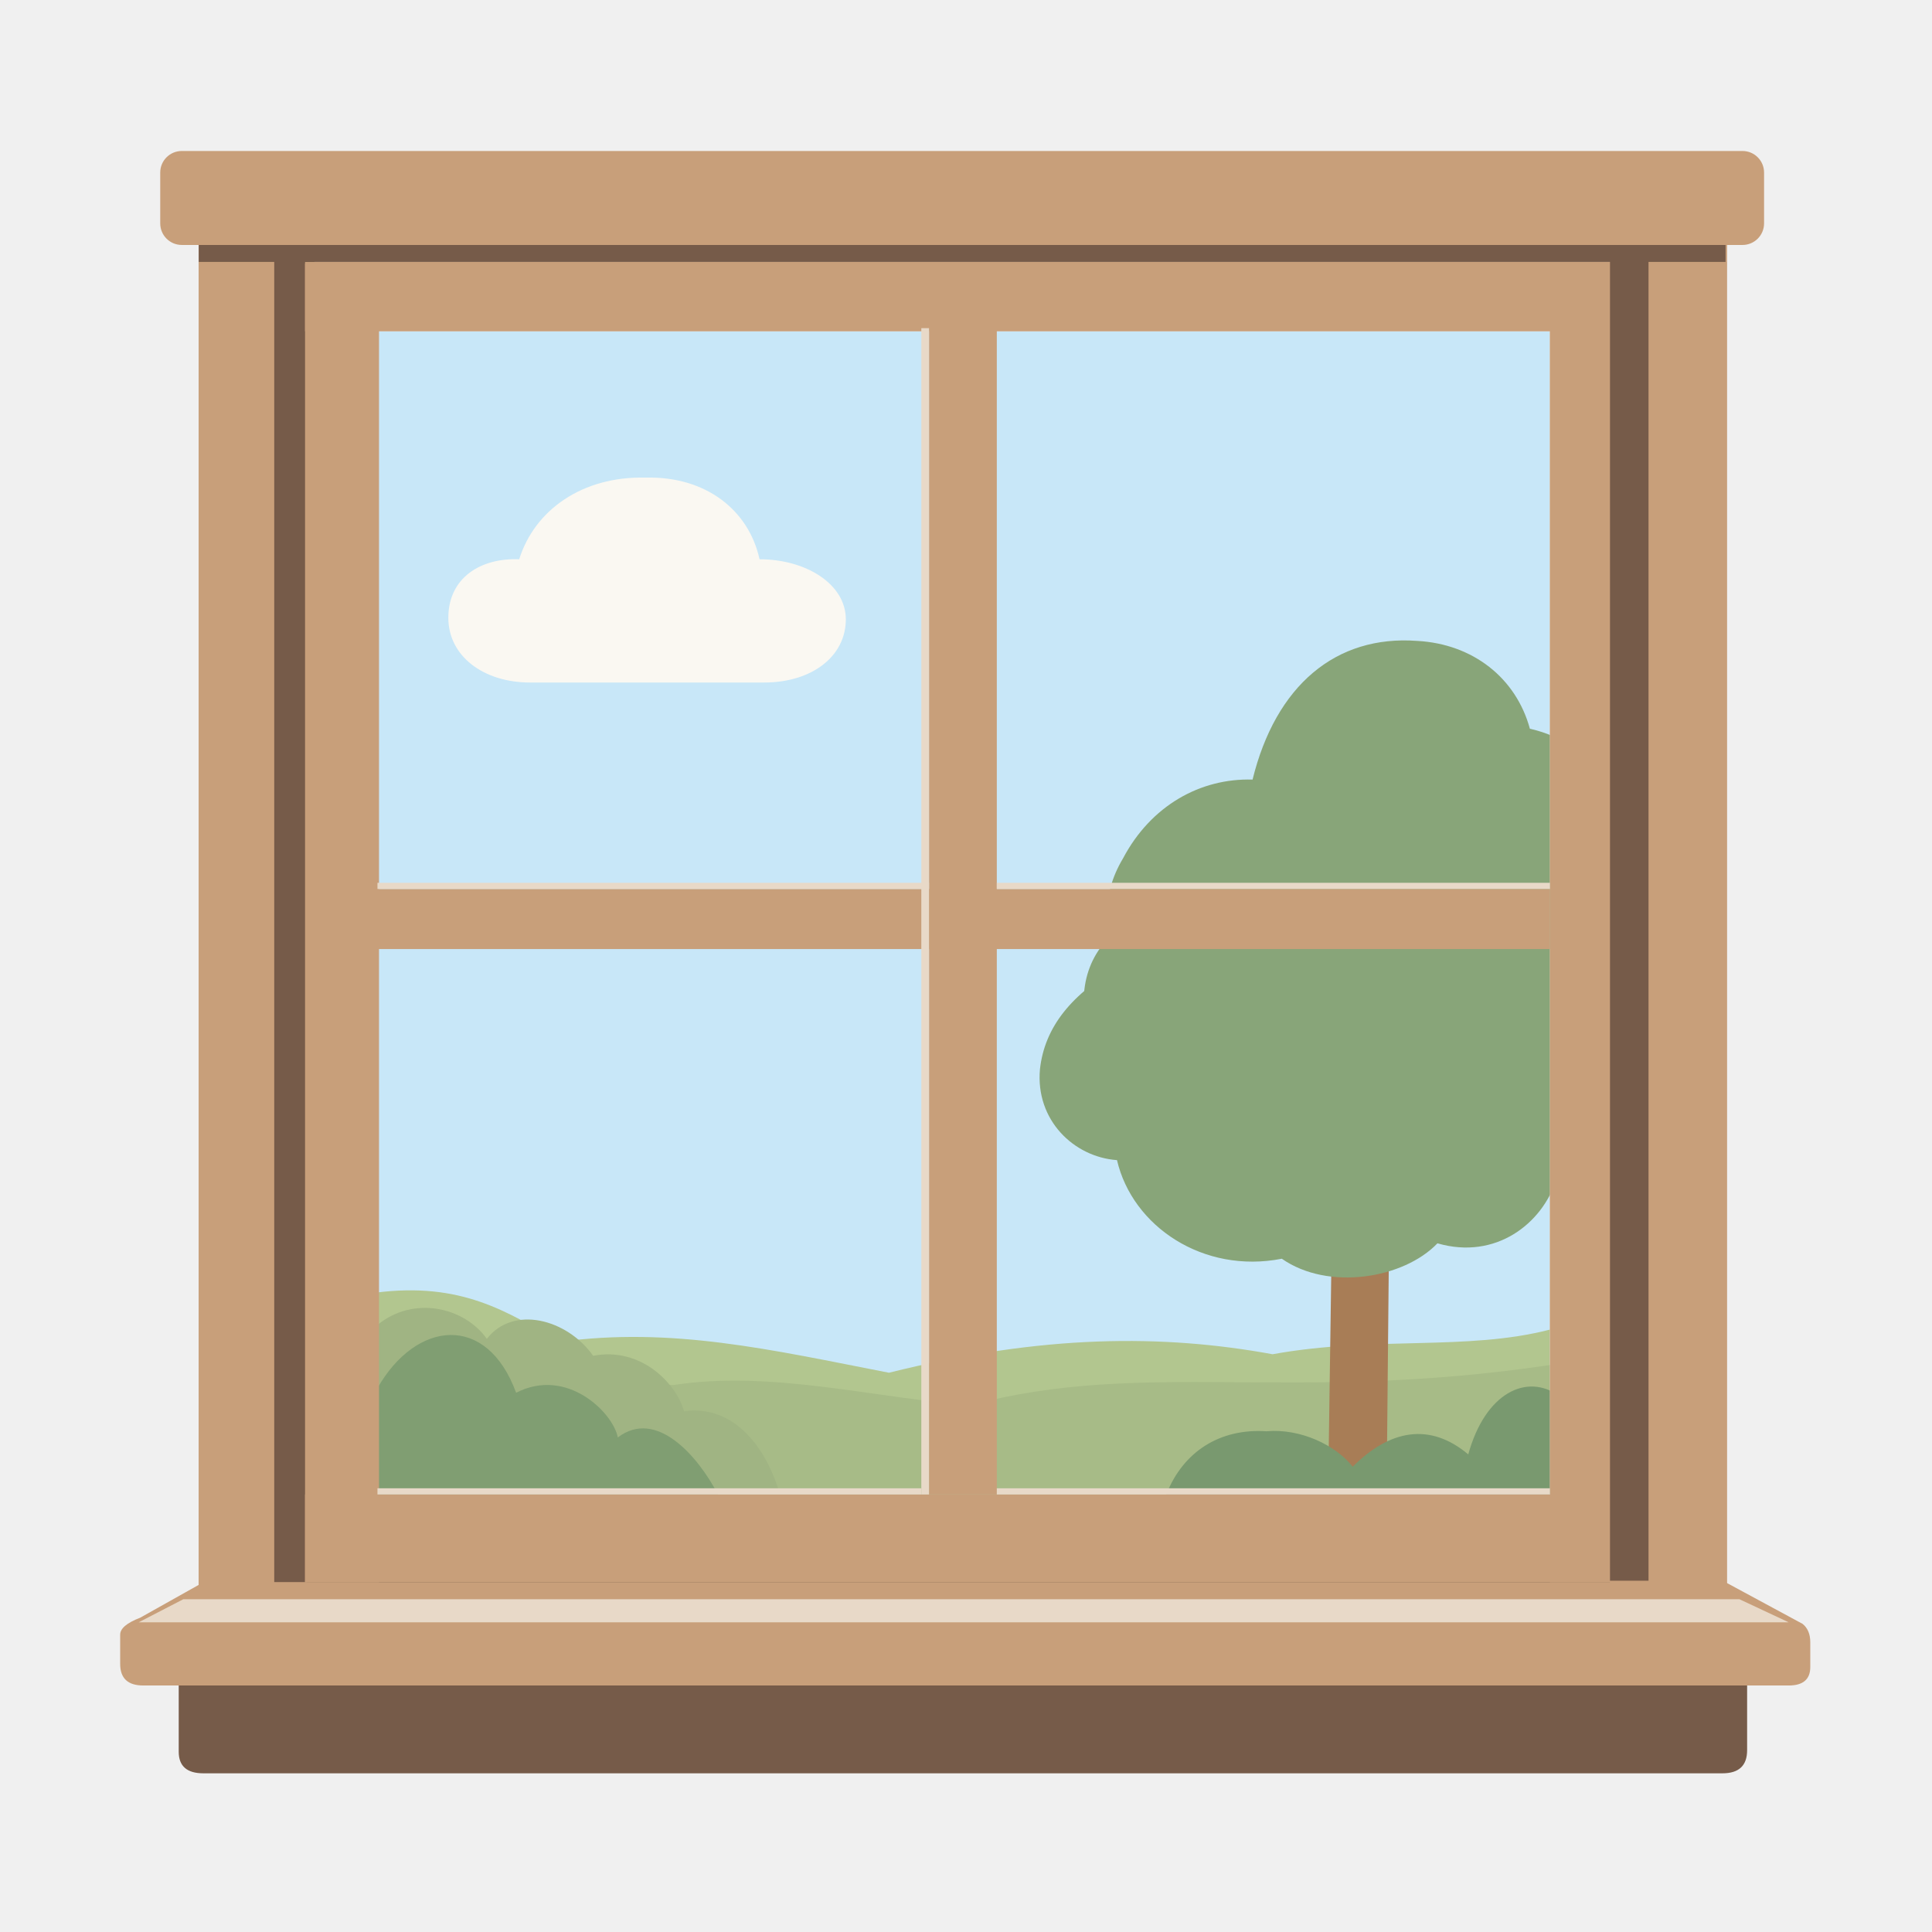
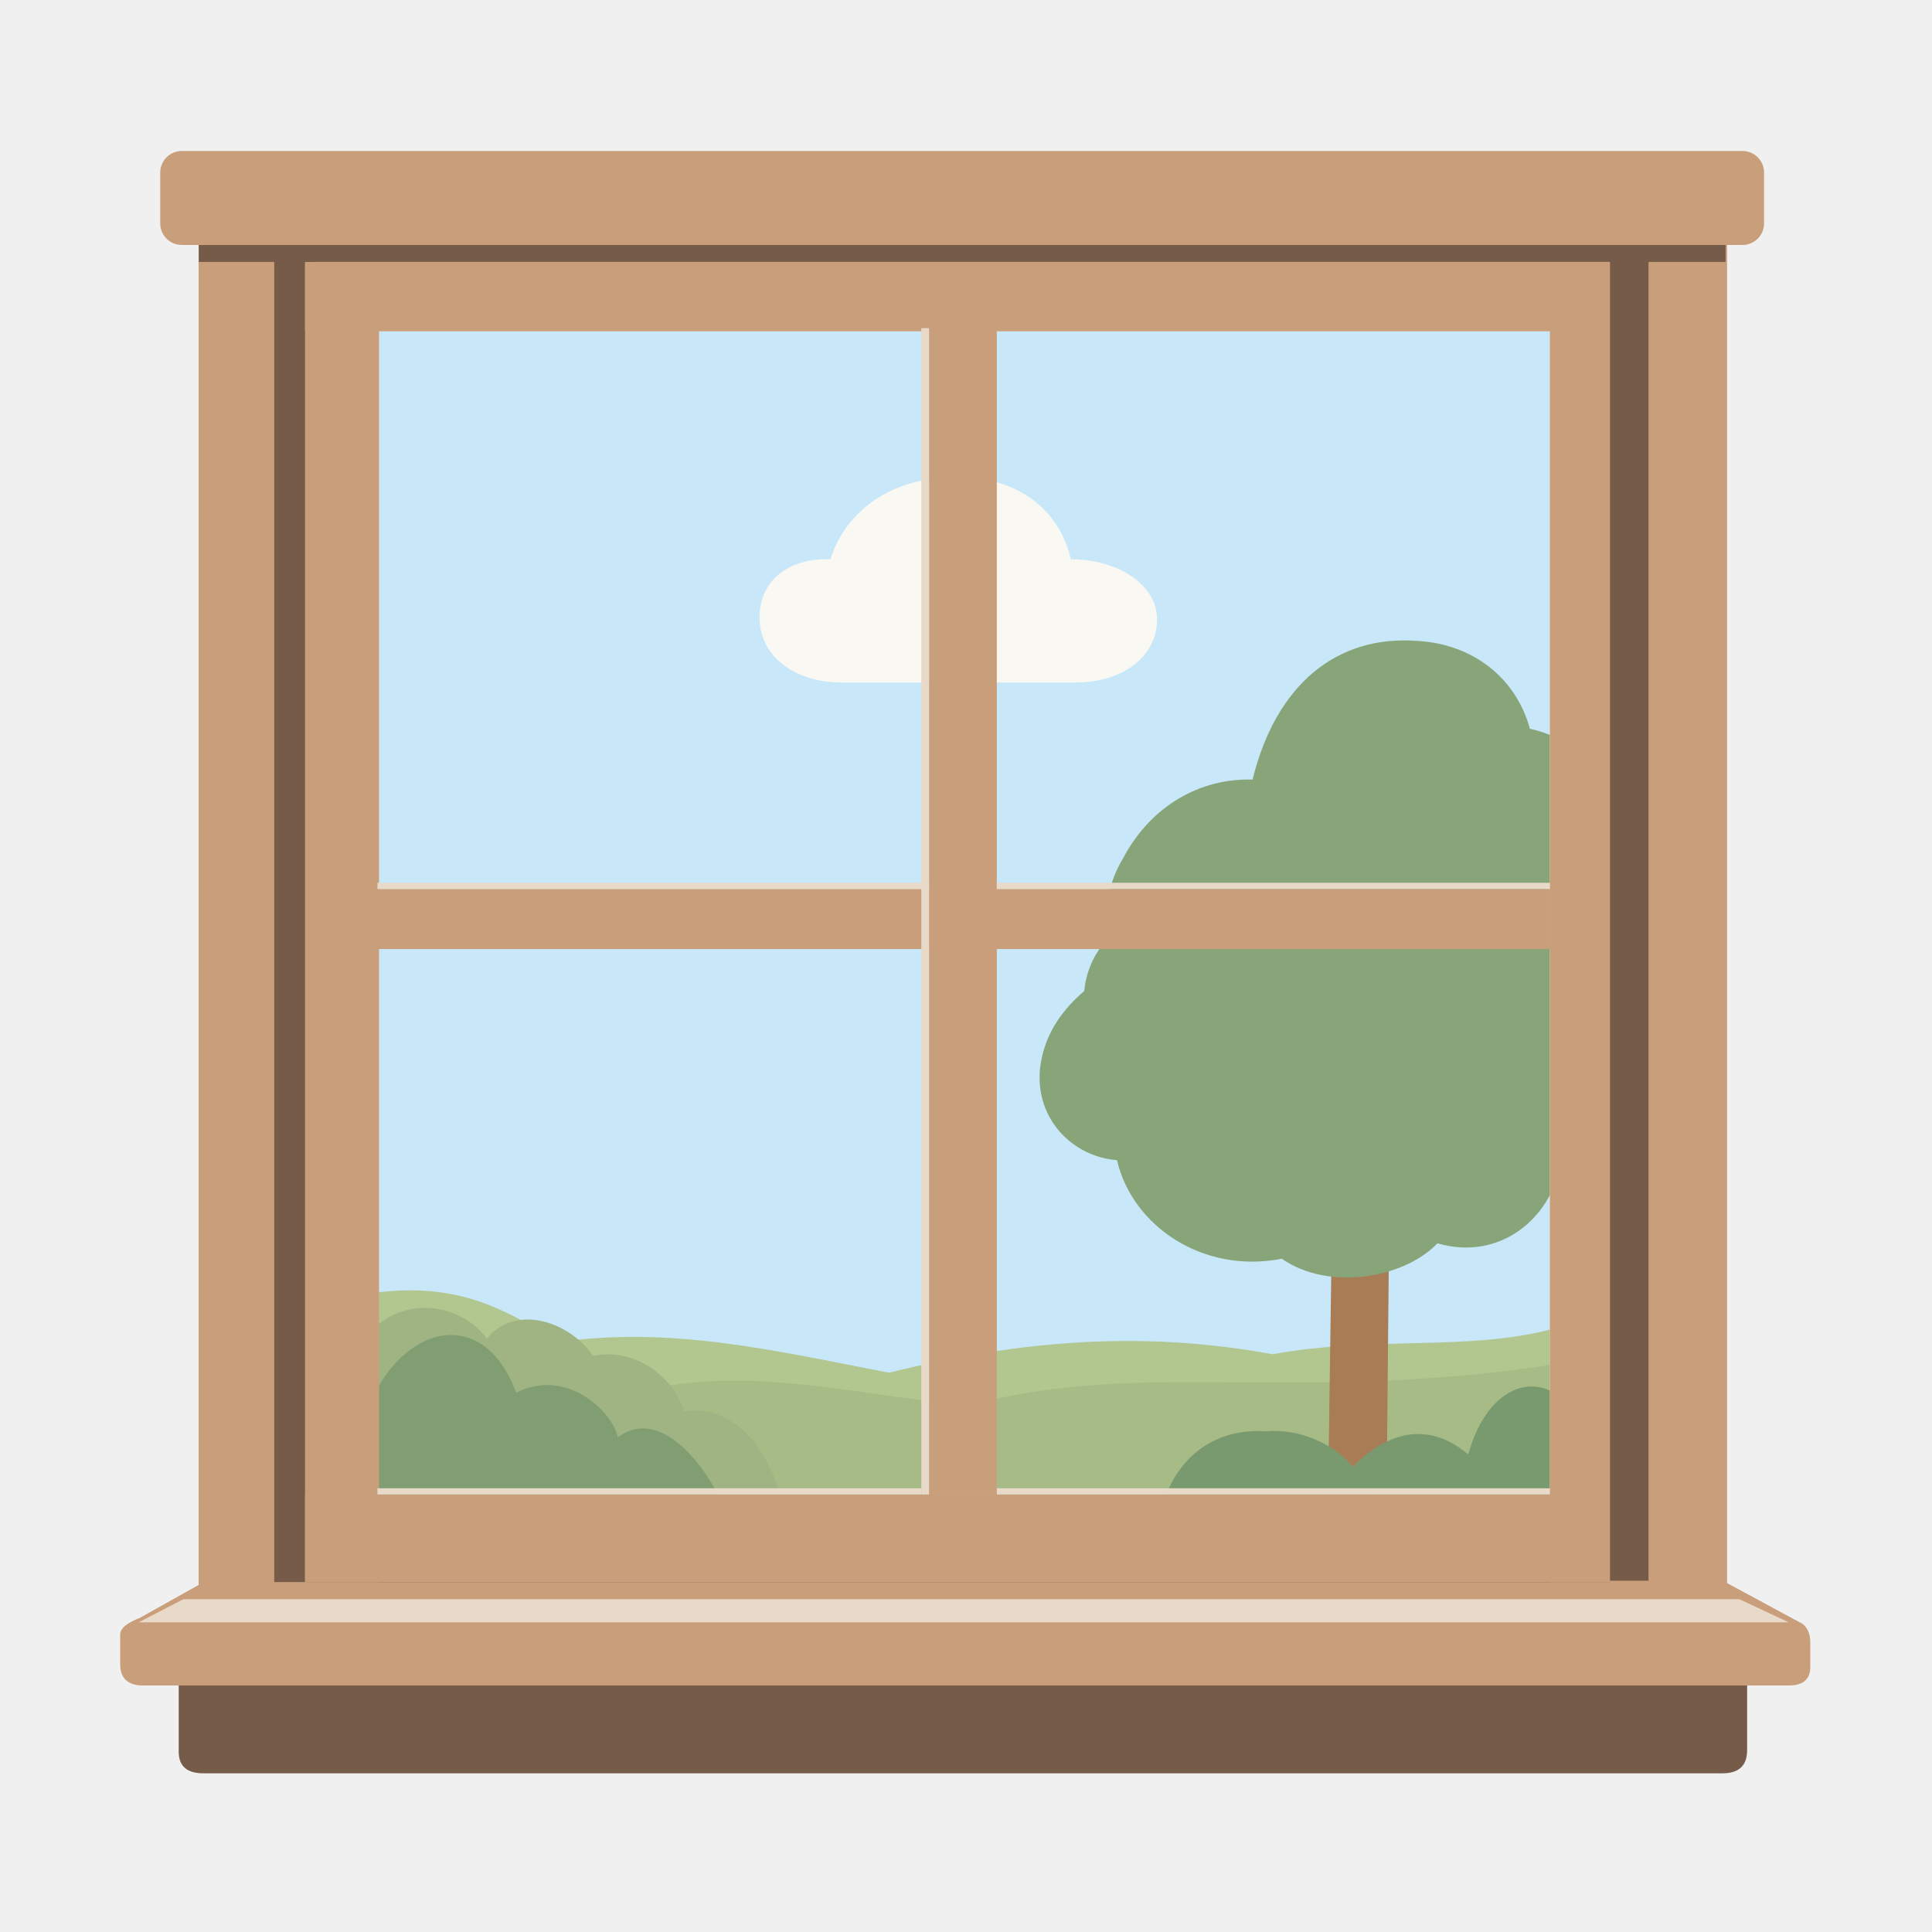
<svg xmlns="http://www.w3.org/2000/svg" width="1254" height="1254" viewBox="0 0 1254 1254" fill="none">
-   <g id="home-window">
+   <g id="home-window2">
    <g id="outer-frame">
      <path id="Vector" d="M1108 145H142C134.82 145 129 150.82 129 158V1032C129 1039.18 134.82 1045 142 1045H1108C1115.18 1045 1121 1039.18 1121 1032V158C1121 150.82 1115.18 145 1108 145Z" fill="#C89F7A" />
      <path id="Vector_2" d="M176 152H1080V1030H176V152Z" fill="#765B49" />
      <path id="Vector_3" d="M204 169H1048V1026H204V169Z" fill="#E8D9C8" />
    </g>
    <g id="Clip path group">
-       <mask id="mask0_41_1441" style="mask-type:luminance" maskUnits="userSpaceOnUse" x="244" y="215" width="762" height="755">
+       <mask id="mask0_45_1668" style="mask-type:luminance" maskUnits="userSpaceOnUse" x="244" y="215" width="762" height="755">
        <g id="window-glass-clip">
          <path id="Vector_4" d="M1006 215H244V970H1006V215Z" fill="white" />
        </g>
      </mask>
-       <g mask="url(#mask0_41_1441)">
+       <g mask="url(#mask0_45_1668)">
        <g id="landscape">
          <path id="sky" d="M1006 215H244V970H1006V215Z" fill="#C8E7F8" />
          <g id="cloud">
-             <path id="Vector_5" d="M344 443C314 443 291 426 291 401C291 375 312 362 337 363C347 331 378 309 419 310C458 309 486 331 493 363C523 363 549 379 549 402C549 426 527 443 496 443H344Z" fill="#FAF8F2" />
+             <path id="Vector_5" d="M546 443C516 443 493 426 493 401C493 375 514 362 539 363C549 331 580 309 621 310C660 309 688 331 695 363C725 363 751 379 751 402C751 426 729 443 698 443H546Z" fill="#FAF8F2" />
          </g>
          <g id="hills">
            <path id="Vector_6" d="M244 839C299 832 329 851 363 871C436 861 500 876 577 891C677 866 755 866 826 879C892 867 952 877 1006 863V970H244V839Z" fill="#B2C68F" />
            <path id="Vector_7" d="M244 889.999C324 865.999 366 895.999 437 898.999C501 888.999 570 907.999 630 911.999C743 881.999 838 910.999 1006 885.999V969.999H244V889.999Z" fill="#A7BB87" />
          </g>
          <g id="left-bushes">
            <path id="Vector_8" d="M245 860C268 841 301 848 316 869C333 847 368 856 385 880C416 874 439 898 444 916C472 912 495 933 506 969H245V860Z" fill="#A0B483" />
            <path id="Vector_9" d="M245 901C270 857 316 852 335 904C368 887 398 917 401 933C426 914 453 945 466 970H245V901Z" fill="#809E72" />
          </g>
          <g id="tree">
            <path id="Vector_10" d="M862 971L865 763L841 741L831 729L847 725L867 742L874 657H903L900 969L862 971Z" fill="#A87D56" />
            <path id="Vector_11" d="M993 473C984 440 956 418 920 416C867 412 828 445 813 506C779 505 747 523 729 557C714 582 716 608 729 626C695 645 678 667 675 694C672 727 697 751 725 753C735 796 781 827 832 817C862 838 911 830 933 807C971 818 1001 794 1010 766C1046 764 1069 727 1053 689C1082 651 1075 607 1048 580C1064 527 1038 483 993 473Z" fill="#88A579" />
            <path id="Vector_12" d="M857 516C876 480 918 455 964 473C994 482 1012 505 1015 544C1043 557 1053 584 1049 609C1064 650 1049 678 1024 698C1024 725 1004 758 974 765C950 803 913 802 895 791C858 813 823 799 801 782C769 784 739 770 722 741C690 727 687 692 706 670C698 638 709 613 732 599C732 554 773 521 809 523C824 520 842 515 857 516Z" fill="#88A579" />
          </g>
          <g id="foreground-shrubs">
            <path id="Vector_13" d="M757 970C768 942 792 927 822 929C844 927 867 938 878 952C902 928 928 923 953 944C964 904 991 891 1012 906V970H757Z" fill="#79996F" />
          </g>
        </g>
      </g>
    </g>
    <g id="oak-window-frame">
      <path id="Vector_14" d="M129 150H199V1036H129V150Z" fill="#C89F7A" />
      <path id="Vector_15" d="M178 155H203V1027H178V155Z" fill="#765B49" />
      <path id="Vector_16" d="M1045 152H1120V1036H1045V152Z" fill="#C89F7A" />
      <path id="Vector_17" d="M246 171H198V1027H246V171Z" fill="#C89F7A" />
      <path id="Vector_18" d="M1049 171H1006V1027H1049V171Z" fill="#C89F7A" />
      <path id="Vector_19" d="M1050 170H198V215H1050V170Z" fill="#C89F7A" />
      <path id="Vector_20" d="M1050 970H198V1027H1050V970Z" fill="#C89F7A" />
      <path id="Vector_21" d="M603 213H647V970H603V213Z" fill="#C89F7A" />
      <path id="Vector_22" d="M245 577H1006V616H245V577Z" fill="#C89F7A" />
      <path id="Vector_23" d="M598 213H603V970H598V213Z" fill="#E8D9C8" />
      <path id="Vector_24" d="M245 573H603V577H245V573ZM647 573H1006V577H647V573Z" fill="#E8D9C8" />
      <path id="Vector_25" d="M245 966H598V970H245V966ZM647 966H1006V970H647V966Z" fill="#E8D9C8" />
      <path id="Vector_26" d="M1045 166H1070V1026H1045V166Z" fill="#765B49" />
    </g>
    <g id="bottom-sill">
      <path id="Vector_27" d="M132 1027H1120L1170 1054C1173.33 1056.67 1175 1060.67 1175 1066V1082C1175 1090 1170.33 1094 1161 1094H93C83 1094 78 1089.33 78 1080V1061C78 1057 82.333 1053.33 91 1050L132 1027Z" fill="#C89F7A" />
      <path id="Vector_28" d="M116 1094H1134V1136C1134 1146 1128.67 1151 1118 1151H132C121.333 1151 116 1146.33 116 1137V1094Z" fill="#765B49" />
      <path id="Vector_29" d="M119 1038H1129L1161 1053H90L119 1038Z" fill="#E8D9C8" />
    </g>
    <g id="top-molding">
      <path id="Vector_30" d="M129 155H1120V170H129V155Z" fill="#765B49" />
      <path id="Vector_31" d="M1131 98H118C110.268 98 104 104.268 104 112V145C104 152.732 110.268 159 118 159H1131C1138.73 159 1145 152.732 1145 145V112C1145 104.268 1138.73 98 1131 98Z" fill="#C89F7A" />
    </g>
  </g>
</svg>
